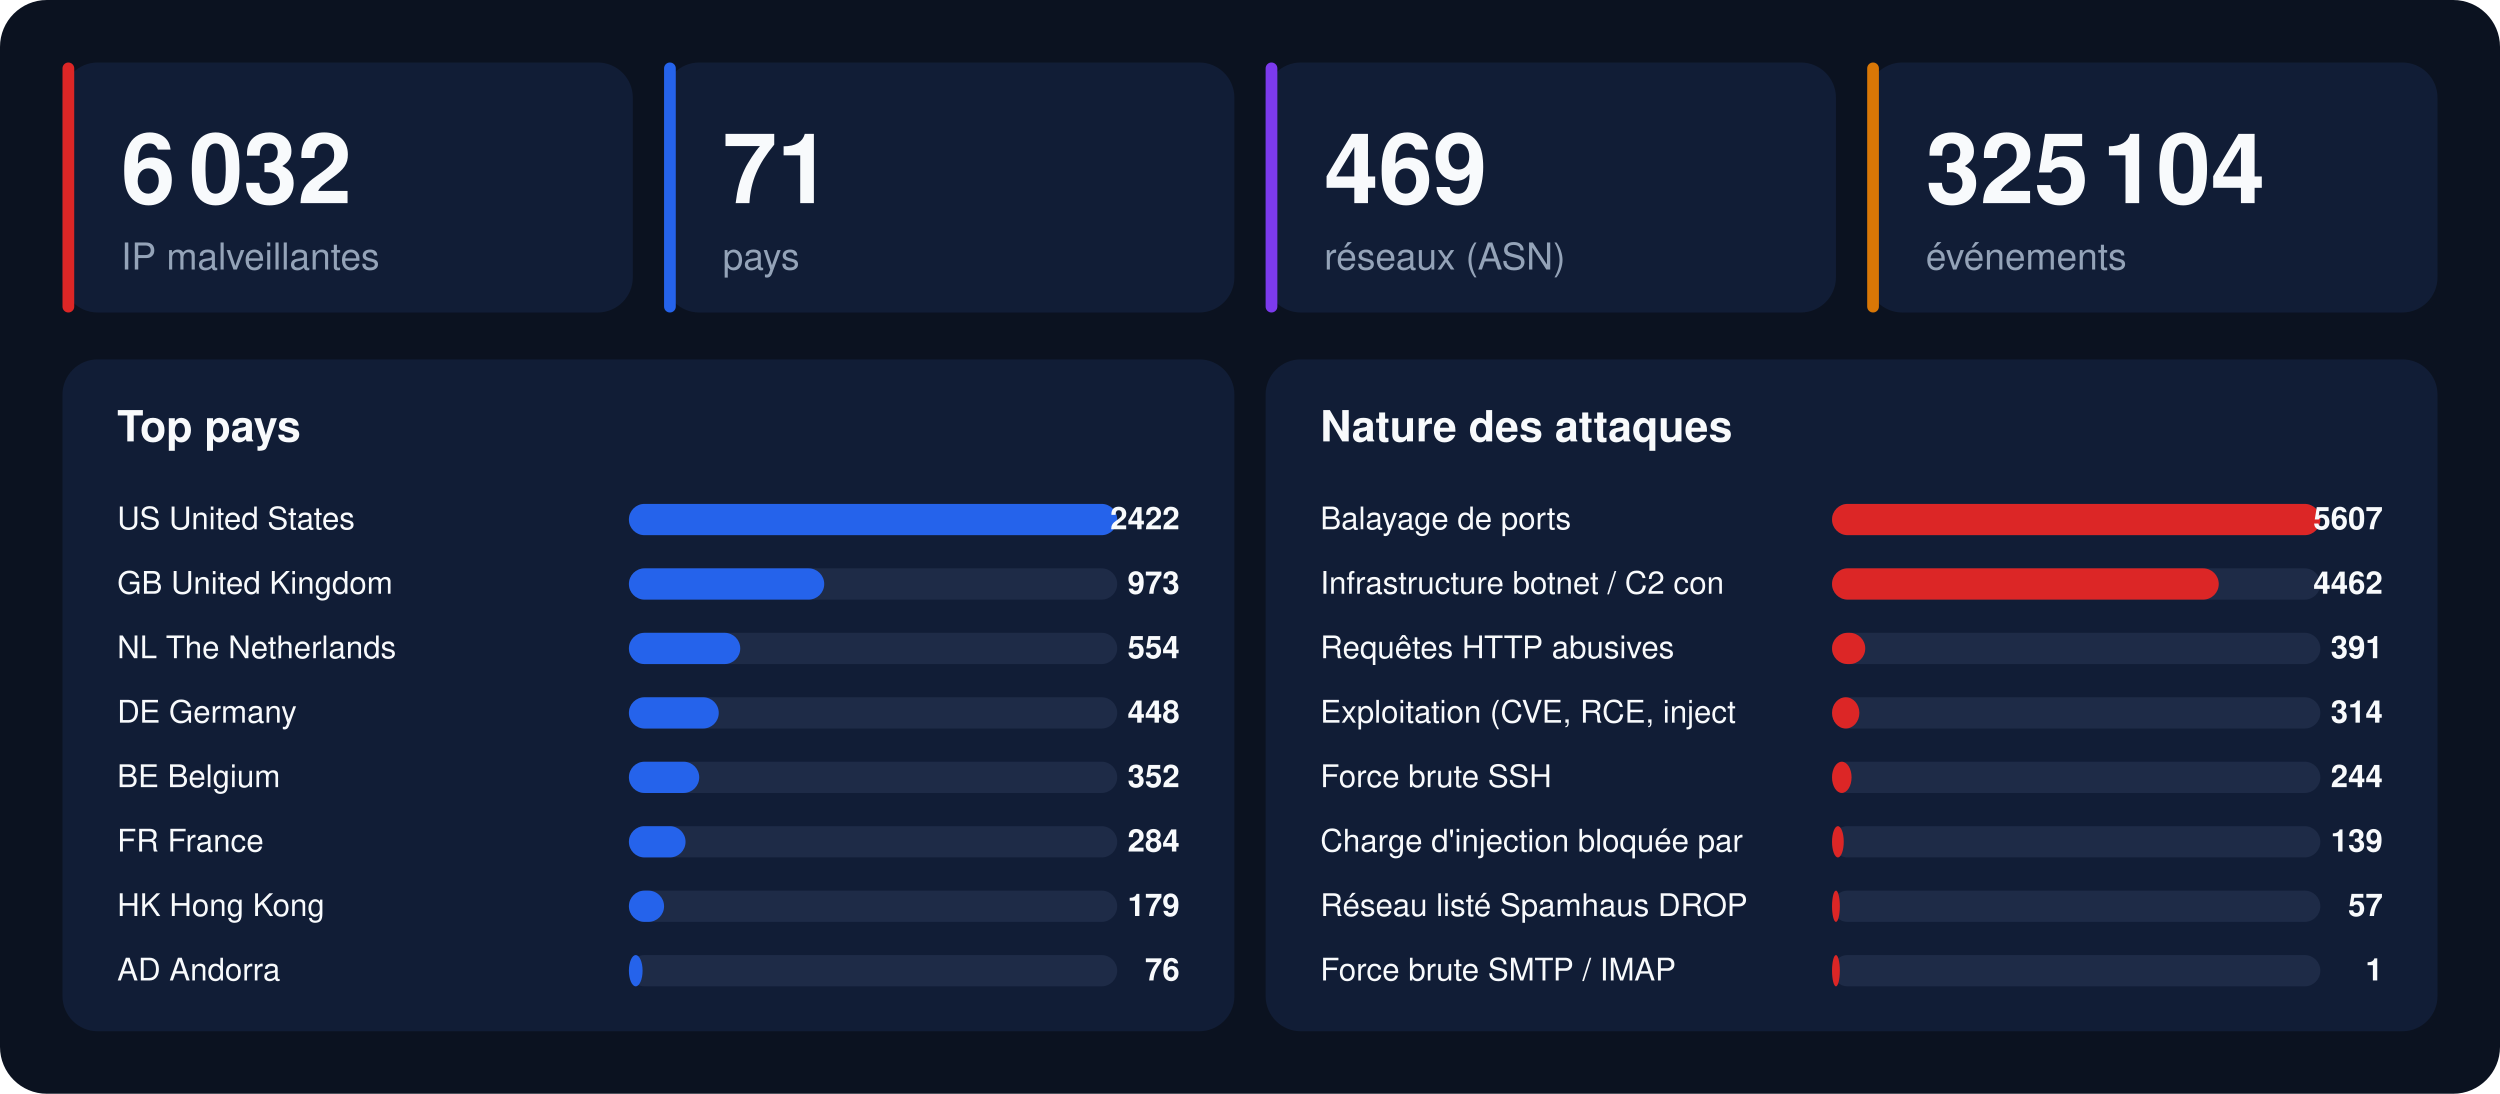
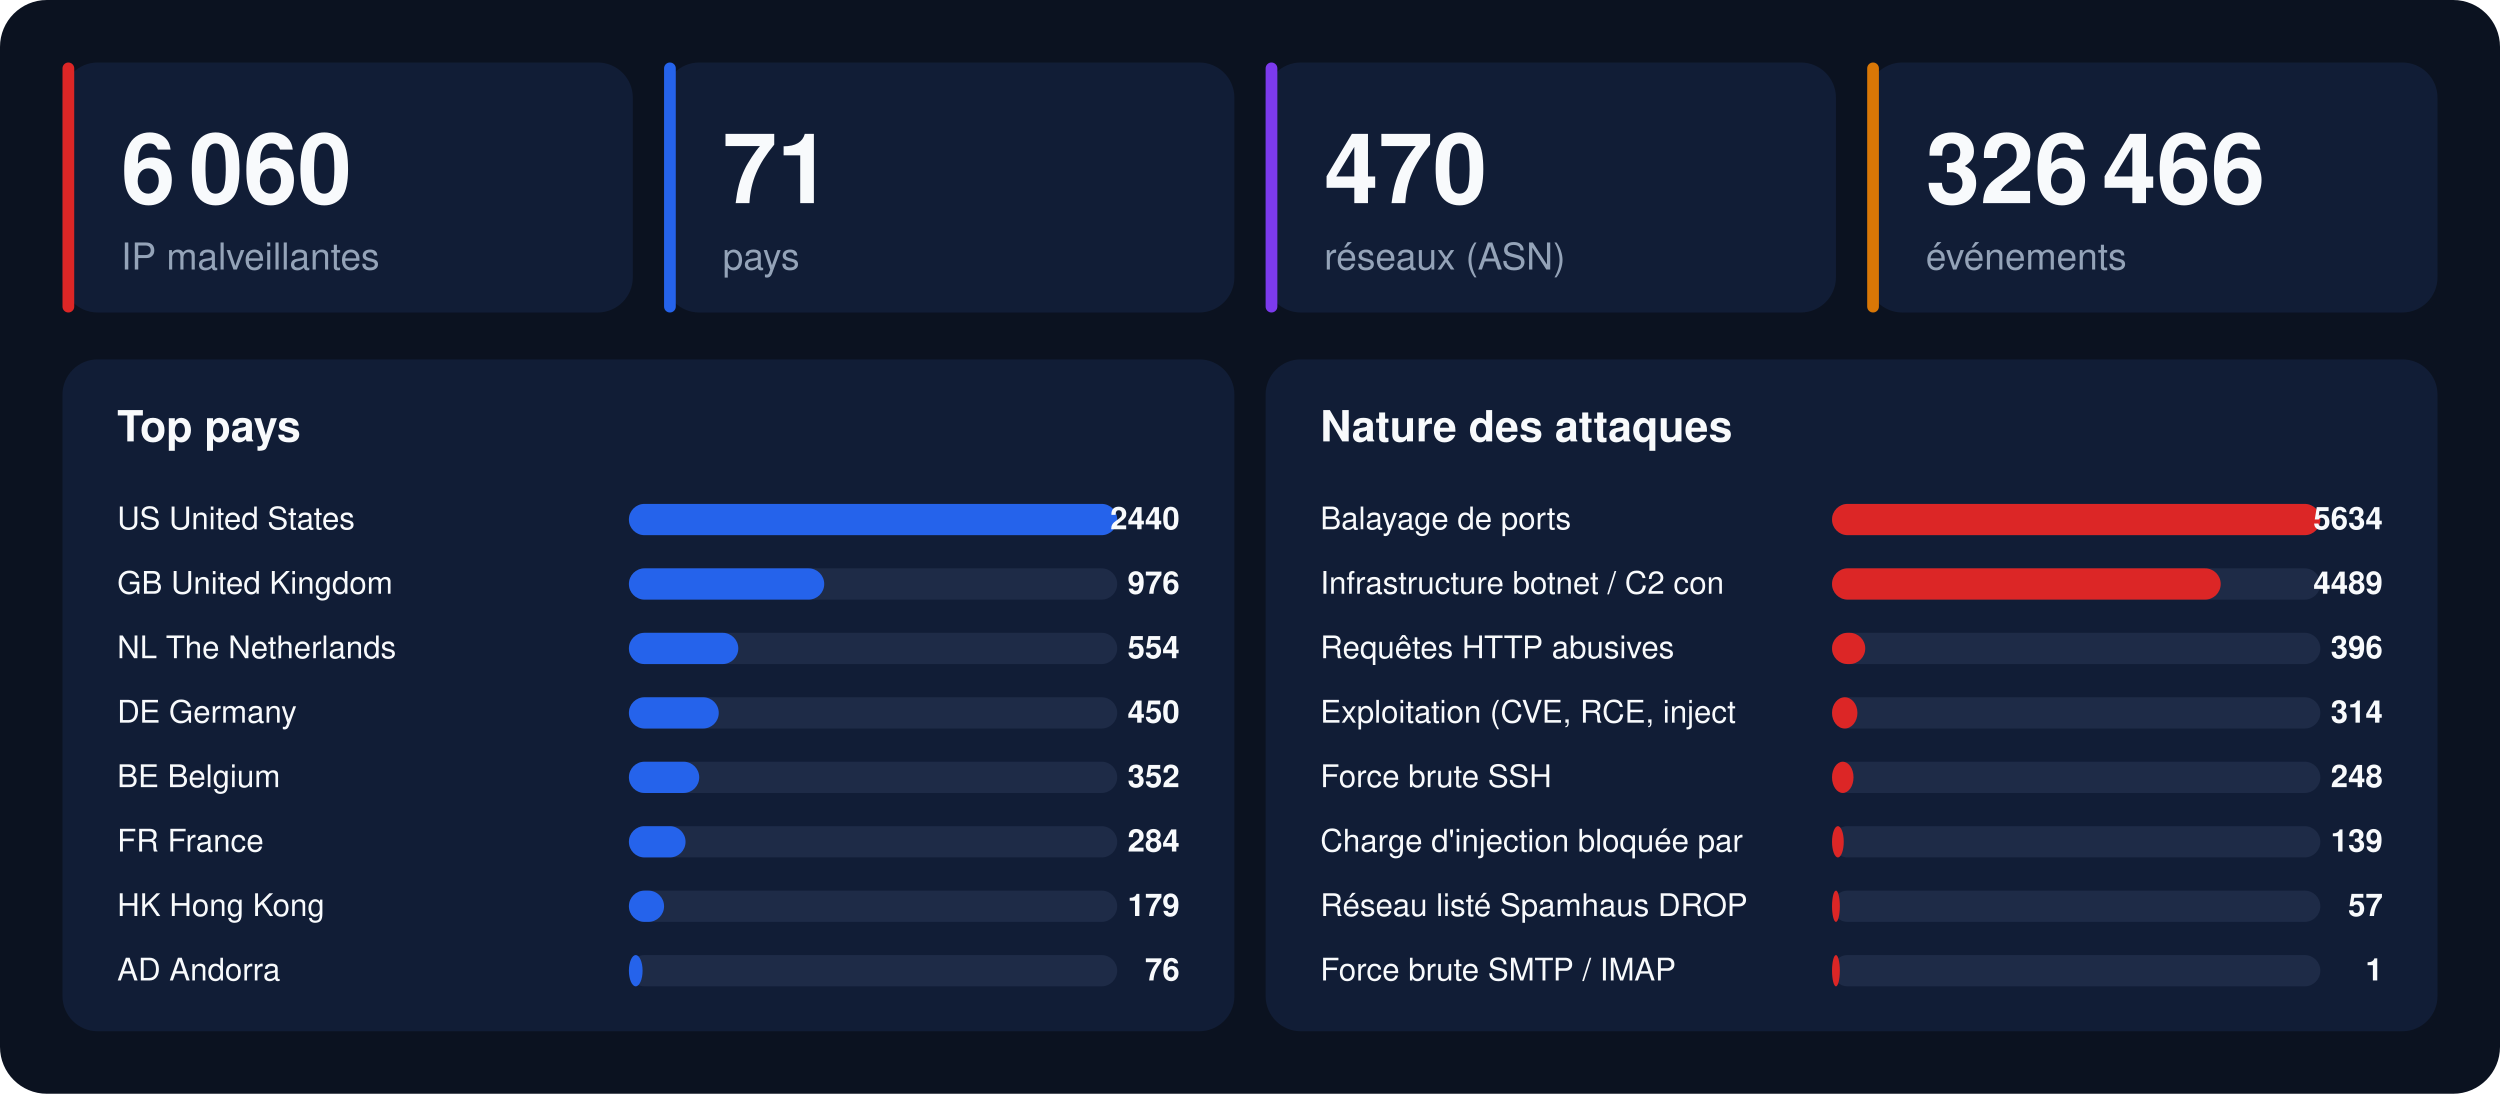
<svg xmlns="http://www.w3.org/2000/svg" width="1280" height="560" viewBox="0 0 1280 560" font-family="-apple-system,BlinkMacSystemFont,'Segoe UI',Helvetica,Arial,sans-serif">
  <rect width="1280" height="560" rx="24" fill="#0b1220" />
  <rect x="32" y="32" width="292" height="128" rx="18" fill="#111d36" />
  <rect x="32" y="32" width="6" height="128" rx="3" fill="#dc2626" />
-   <text x="62" y="104" font-size="50" font-weight="800" fill="#f8fafc">6 032</text>
+   <text x="62" y="104" font-size="50" font-weight="800" fill="#f8fafc">6 060</text>
  <text x="62" y="138" font-size="19" fill="#94a3b8">IP malveillantes</text>
  <rect x="340" y="32" width="292" height="128" rx="18" fill="#111d36" />
  <rect x="340" y="32" width="6" height="128" rx="3" fill="#2563eb" />
  <text x="370" y="104" font-size="50" font-weight="800" fill="#f8fafc">71</text>
  <text x="370" y="138" font-size="19" fill="#94a3b8">pays</text>
  <rect x="648" y="32" width="292" height="128" rx="18" fill="#111d36" />
  <rect x="648" y="32" width="6" height="128" rx="3" fill="#7c3aed" />
-   <text x="678" y="104" font-size="50" font-weight="800" fill="#f8fafc">469</text>
+   <text x="678" y="104" font-size="50" font-weight="800" fill="#f8fafc">470</text>
  <text x="678" y="138" font-size="19" fill="#94a3b8">réseaux (ASN)</text>
  <rect x="956" y="32" width="292" height="128" rx="18" fill="#111d36" />
  <rect x="956" y="32" width="6" height="128" rx="3" fill="#d97706" />
-   <text x="986" y="104" font-size="50" font-weight="800" fill="#f8fafc">325 104</text>
+   <text x="986" y="104" font-size="50" font-weight="800" fill="#f8fafc">326 466</text>
  <text x="986" y="138" font-size="19" fill="#94a3b8">événements</text>
  <rect x="32" y="184" width="600" height="344" rx="18" fill="#111d36" />
  <text x="60" y="226" font-size="22" font-weight="700" fill="#f8fafc">Top pays</text>
  <text x="60" y="271" font-size="16" fill="#f8fafc">US  United States</text>
  <rect x="322" y="258" width="250" height="16" rx="8" fill="#1e2b47" />
  <rect x="322" y="258" width="250" height="16" rx="8" fill="#2563eb" />
-   <text x="604" y="271" font-size="16" font-weight="700" text-anchor="end" fill="#f8fafc">2422</text>
+   <text x="604" y="271" font-size="16" font-weight="700" text-anchor="end" fill="#f8fafc">2440</text>
  <text x="60" y="304" font-size="16" fill="#f8fafc">GB  United Kingdom</text>
  <rect x="322" y="291" width="250" height="16" rx="8" fill="#1e2b47" />
  <rect x="322" y="291" width="100" height="16" rx="8" fill="#2563eb" />
-   <text x="604" y="304" font-size="16" font-weight="700" text-anchor="end" fill="#f8fafc">973</text>
+   <text x="604" y="304" font-size="16" font-weight="700" text-anchor="end" fill="#f8fafc">976</text>
  <text x="60" y="337" font-size="16" fill="#f8fafc">NL  The Netherlands</text>
  <rect x="322" y="324" width="250" height="16" rx="8" fill="#1e2b47" />
-   <rect x="322" y="324" width="57" height="16" rx="8" fill="#2563eb" />
+   <rect x="322" y="324" width="56" height="16" rx="8" fill="#2563eb" />
  <text x="604" y="337" font-size="16" font-weight="700" text-anchor="end" fill="#f8fafc">554</text>
  <text x="60" y="370" font-size="16" fill="#f8fafc">DE  Germany</text>
  <rect x="322" y="357" width="250" height="16" rx="8" fill="#1e2b47" />
  <rect x="322" y="357" width="46" height="16" rx="8" fill="#2563eb" />
-   <text x="604" y="370" font-size="16" font-weight="700" text-anchor="end" fill="#f8fafc">448</text>
+   <text x="604" y="370" font-size="16" font-weight="700" text-anchor="end" fill="#f8fafc">450</text>
  <text x="60" y="403" font-size="16" fill="#f8fafc">BE  Belgium</text>
  <rect x="322" y="390" width="250" height="16" rx="8" fill="#1e2b47" />
  <rect x="322" y="390" width="36" height="16" rx="8" fill="#2563eb" />
  <text x="604" y="403" font-size="16" font-weight="700" text-anchor="end" fill="#f8fafc">352</text>
  <text x="60" y="436" font-size="16" fill="#f8fafc">FR  France</text>
  <rect x="322" y="423" width="250" height="16" rx="8" fill="#1e2b47" />
  <rect x="322" y="423" width="29" height="16" rx="8" fill="#2563eb" />
  <text x="604" y="436" font-size="16" font-weight="700" text-anchor="end" fill="#f8fafc">284</text>
  <text x="60" y="469" font-size="16" fill="#f8fafc">HK  Hong Kong</text>
  <rect x="322" y="456" width="250" height="16" rx="8" fill="#1e2b47" />
  <rect x="322" y="456" width="18" height="16" rx="8" fill="#2563eb" />
  <text x="604" y="469" font-size="16" font-weight="700" text-anchor="end" fill="#f8fafc">179</text>
  <text x="60" y="502" font-size="16" fill="#f8fafc">AD  Andorra</text>
  <rect x="322" y="489" width="250" height="16" rx="8" fill="#1e2b47" />
  <rect x="322" y="489" width="7" height="16" rx="8" fill="#2563eb" />
  <text x="604" y="502" font-size="16" font-weight="700" text-anchor="end" fill="#f8fafc">76</text>
  <rect x="648" y="184" width="600" height="344" rx="18" fill="#111d36" />
  <text x="676" y="226" font-size="22" font-weight="700" fill="#f8fafc">Nature des attaques</text>
  <text x="676" y="271" font-size="16" fill="#f8fafc">Balayage de ports</text>
  <rect x="938" y="258" width="250" height="16" rx="8" fill="#1e2b47" />
  <rect x="938" y="258" width="250" height="16" rx="8" fill="#dc2626" />
-   <text x="1220" y="271" font-size="16" font-weight="700" text-anchor="end" fill="#f8fafc">5607</text>
+   <text x="1220" y="271" font-size="16" font-weight="700" text-anchor="end" fill="#f8fafc">5634</text>
  <text x="676" y="304" font-size="16" fill="#f8fafc">Infrastructure botnet / C2 con</text>
  <rect x="938" y="291" width="250" height="16" rx="8" fill="#1e2b47" />
-   <rect x="938" y="291" width="198" height="16" rx="8" fill="#dc2626" />
-   <text x="1220" y="304" font-size="16" font-weight="700" text-anchor="end" fill="#f8fafc">4462</text>
+   <rect x="938" y="291" width="199" height="16" rx="8" fill="#dc2626" />
+   <text x="1220" y="304" font-size="16" font-weight="700" text-anchor="end" fill="#f8fafc">4489</text>
  <text x="676" y="337" font-size="16" fill="#f8fafc">Requêtes HTTP abusives</text>
  <rect x="938" y="324" width="250" height="16" rx="8" fill="#1e2b47" />
  <rect x="938" y="324" width="17" height="16" rx="8" fill="#dc2626" />
-   <text x="1220" y="337" font-size="16" font-weight="700" text-anchor="end" fill="#f8fafc">391</text>
+   <text x="1220" y="337" font-size="16" font-weight="700" text-anchor="end" fill="#f8fafc">396</text>
  <text x="676" y="370" font-size="16" fill="#f8fafc">Exploitation (CVE, RCE, inject</text>
  <rect x="938" y="357" width="250" height="16" rx="8" fill="#1e2b47" />
-   <rect x="938" y="357" width="14" height="16" rx="8" fill="#dc2626" />
+   <rect x="938" y="357" width="13" height="16" rx="8" fill="#dc2626" />
  <text x="1220" y="370" font-size="16" font-weight="700" text-anchor="end" fill="#f8fafc">314</text>
  <text x="676" y="403" font-size="16" fill="#f8fafc">Force brute SSH</text>
  <rect x="938" y="390" width="250" height="16" rx="8" fill="#1e2b47" />
-   <rect x="938" y="390" width="10" height="16" rx="8" fill="#dc2626" />
-   <text x="1220" y="403" font-size="16" font-weight="700" text-anchor="end" fill="#f8fafc">244</text>
+   <rect x="938" y="390" width="11" height="16" rx="8" fill="#dc2626" />
+   <text x="1220" y="403" font-size="16" font-weight="700" text-anchor="end" fill="#f8fafc">248</text>
  <text x="676" y="436" font-size="16" fill="#f8fafc">Charge d'injection bloquée par</text>
  <rect x="938" y="423" width="250" height="16" rx="8" fill="#1e2b47" />
  <rect x="938" y="423" width="6" height="16" rx="8" fill="#dc2626" />
  <text x="1220" y="436" font-size="16" font-weight="700" text-anchor="end" fill="#f8fafc">139</text>
  <text x="676" y="469" font-size="16" fill="#f8fafc">Réseau listé Spamhaus DROP</text>
  <rect x="938" y="456" width="250" height="16" rx="8" fill="#1e2b47" />
  <rect x="938" y="456" width="4" height="16" rx="8" fill="#dc2626" />
  <text x="1220" y="469" font-size="16" font-weight="700" text-anchor="end" fill="#f8fafc">57</text>
  <text x="676" y="502" font-size="16" fill="#f8fafc">Force brute SMTP / IMAP</text>
  <rect x="938" y="489" width="250" height="16" rx="8" fill="#1e2b47" />
  <rect x="938" y="489" width="4" height="16" rx="8" fill="#dc2626" />
  <text x="1220" y="502" font-size="16" font-weight="700" text-anchor="end" fill="#f8fafc">1</text>
</svg>
